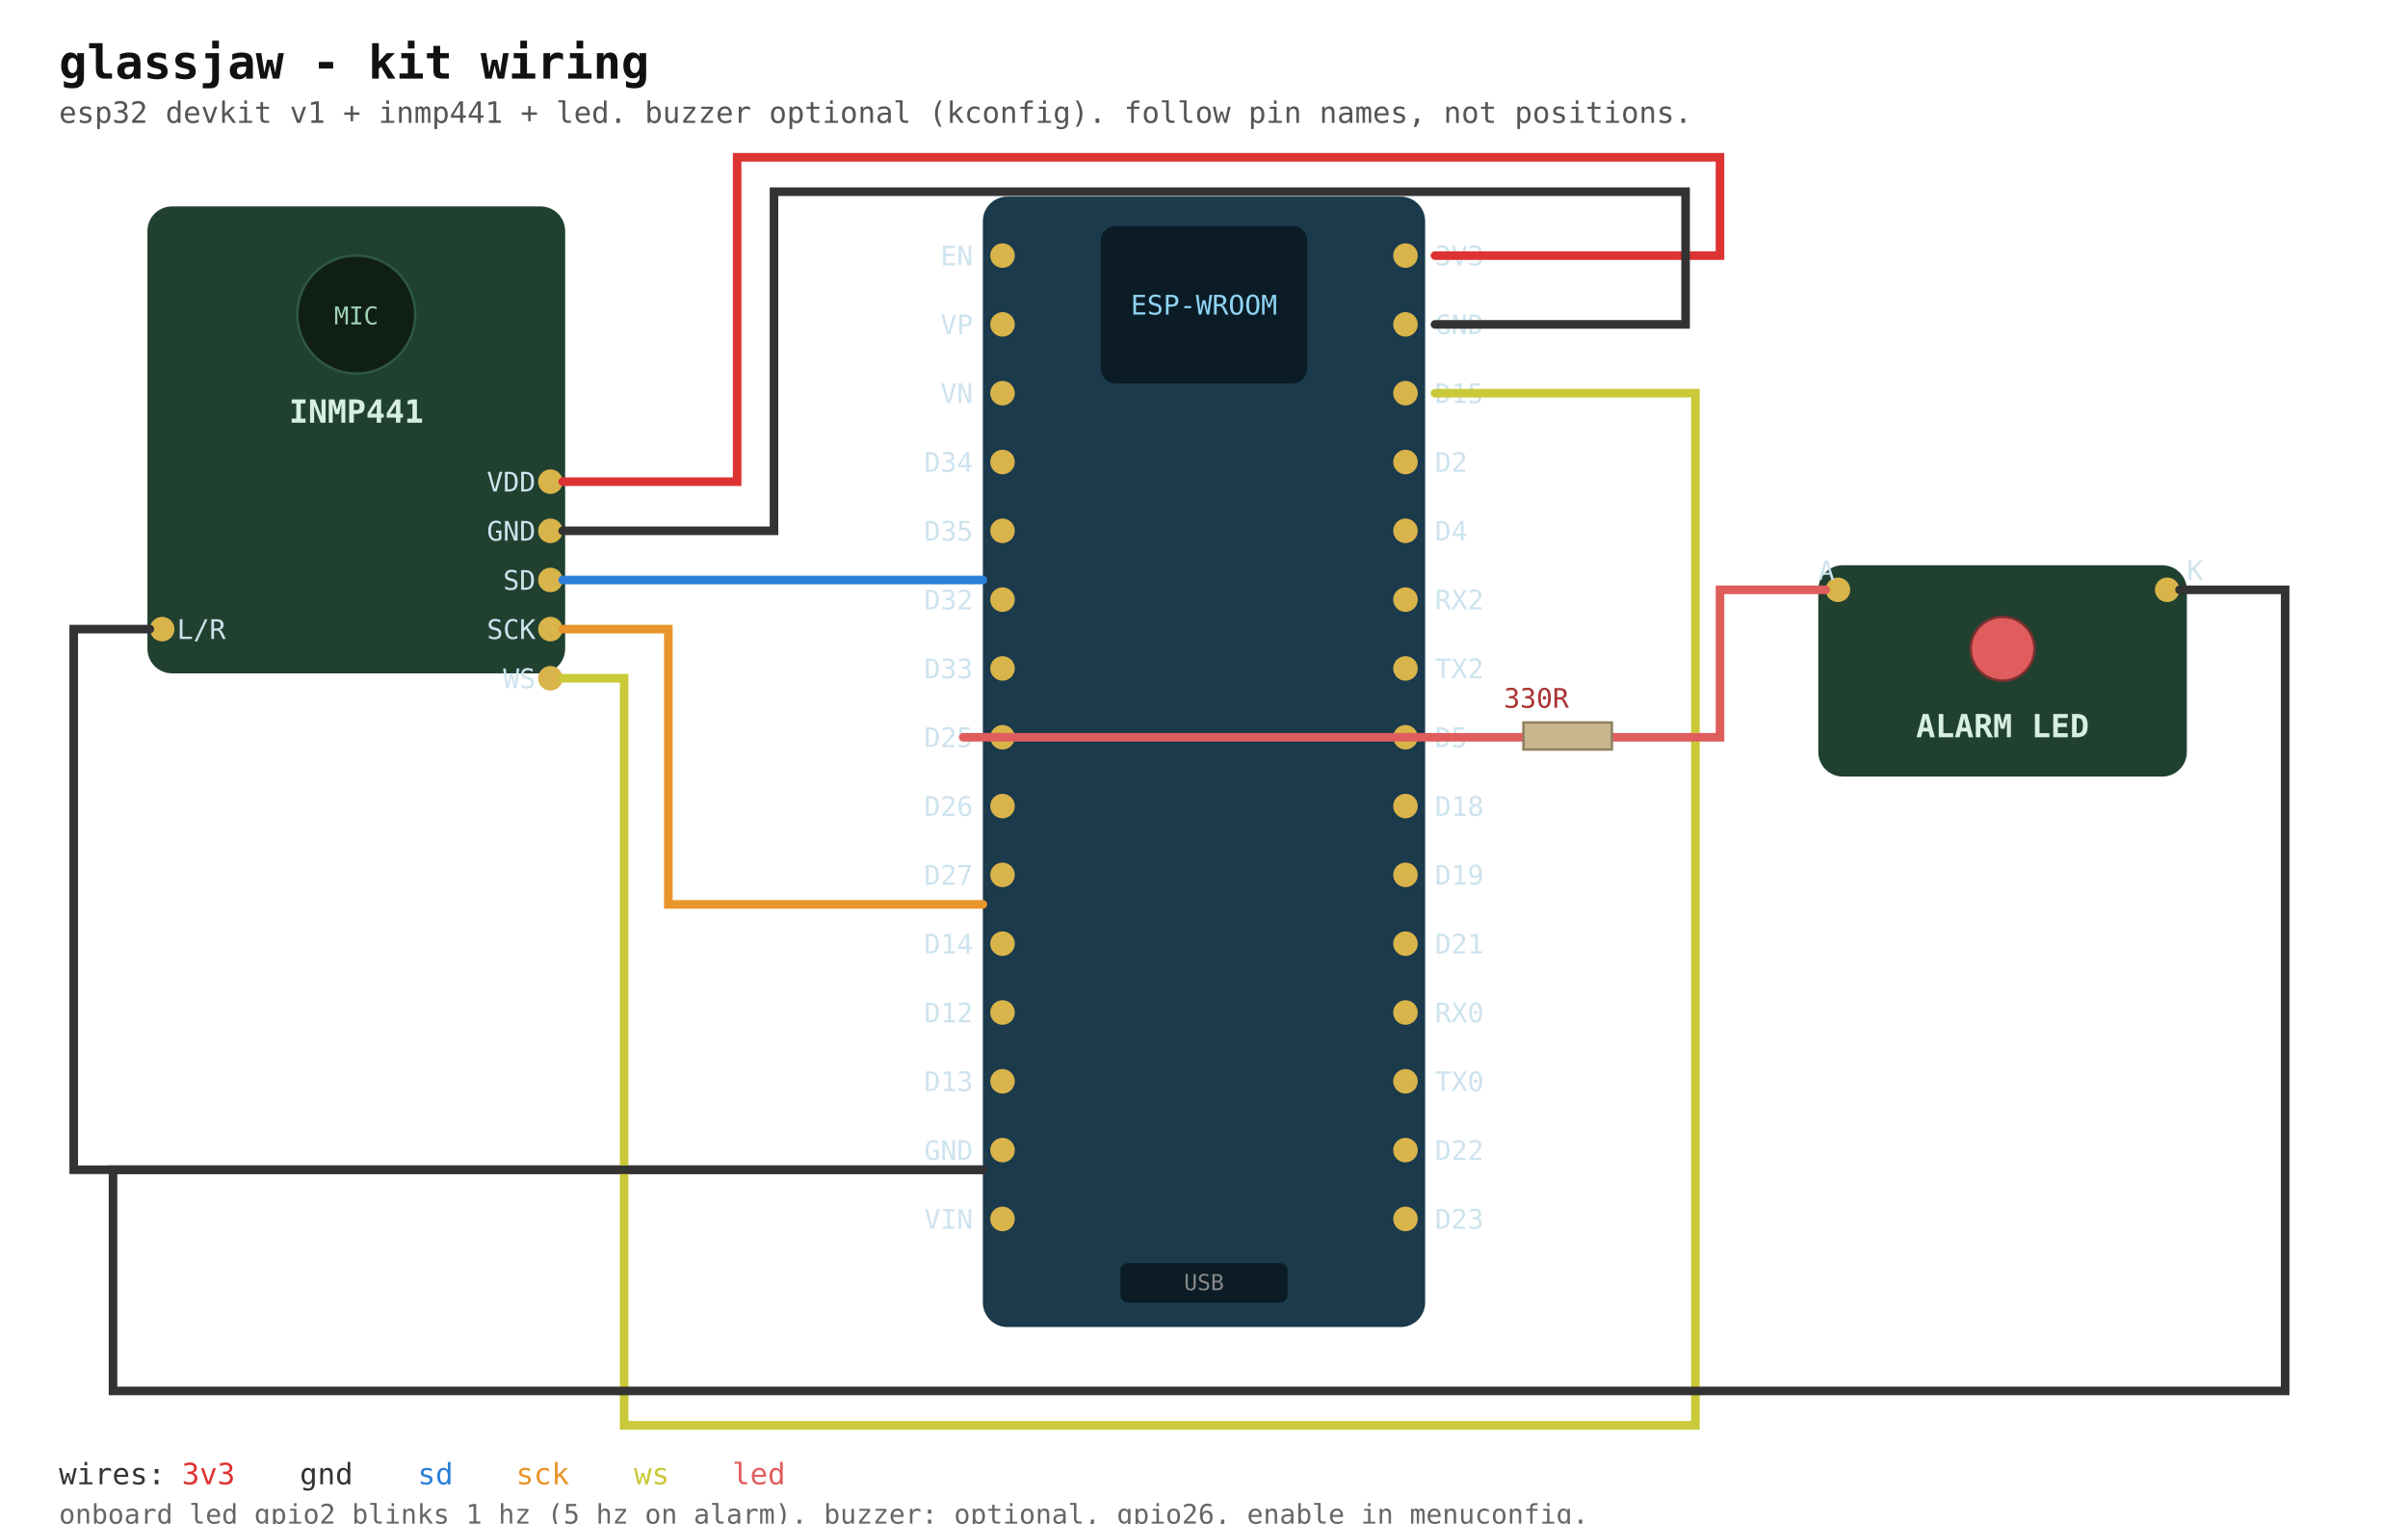
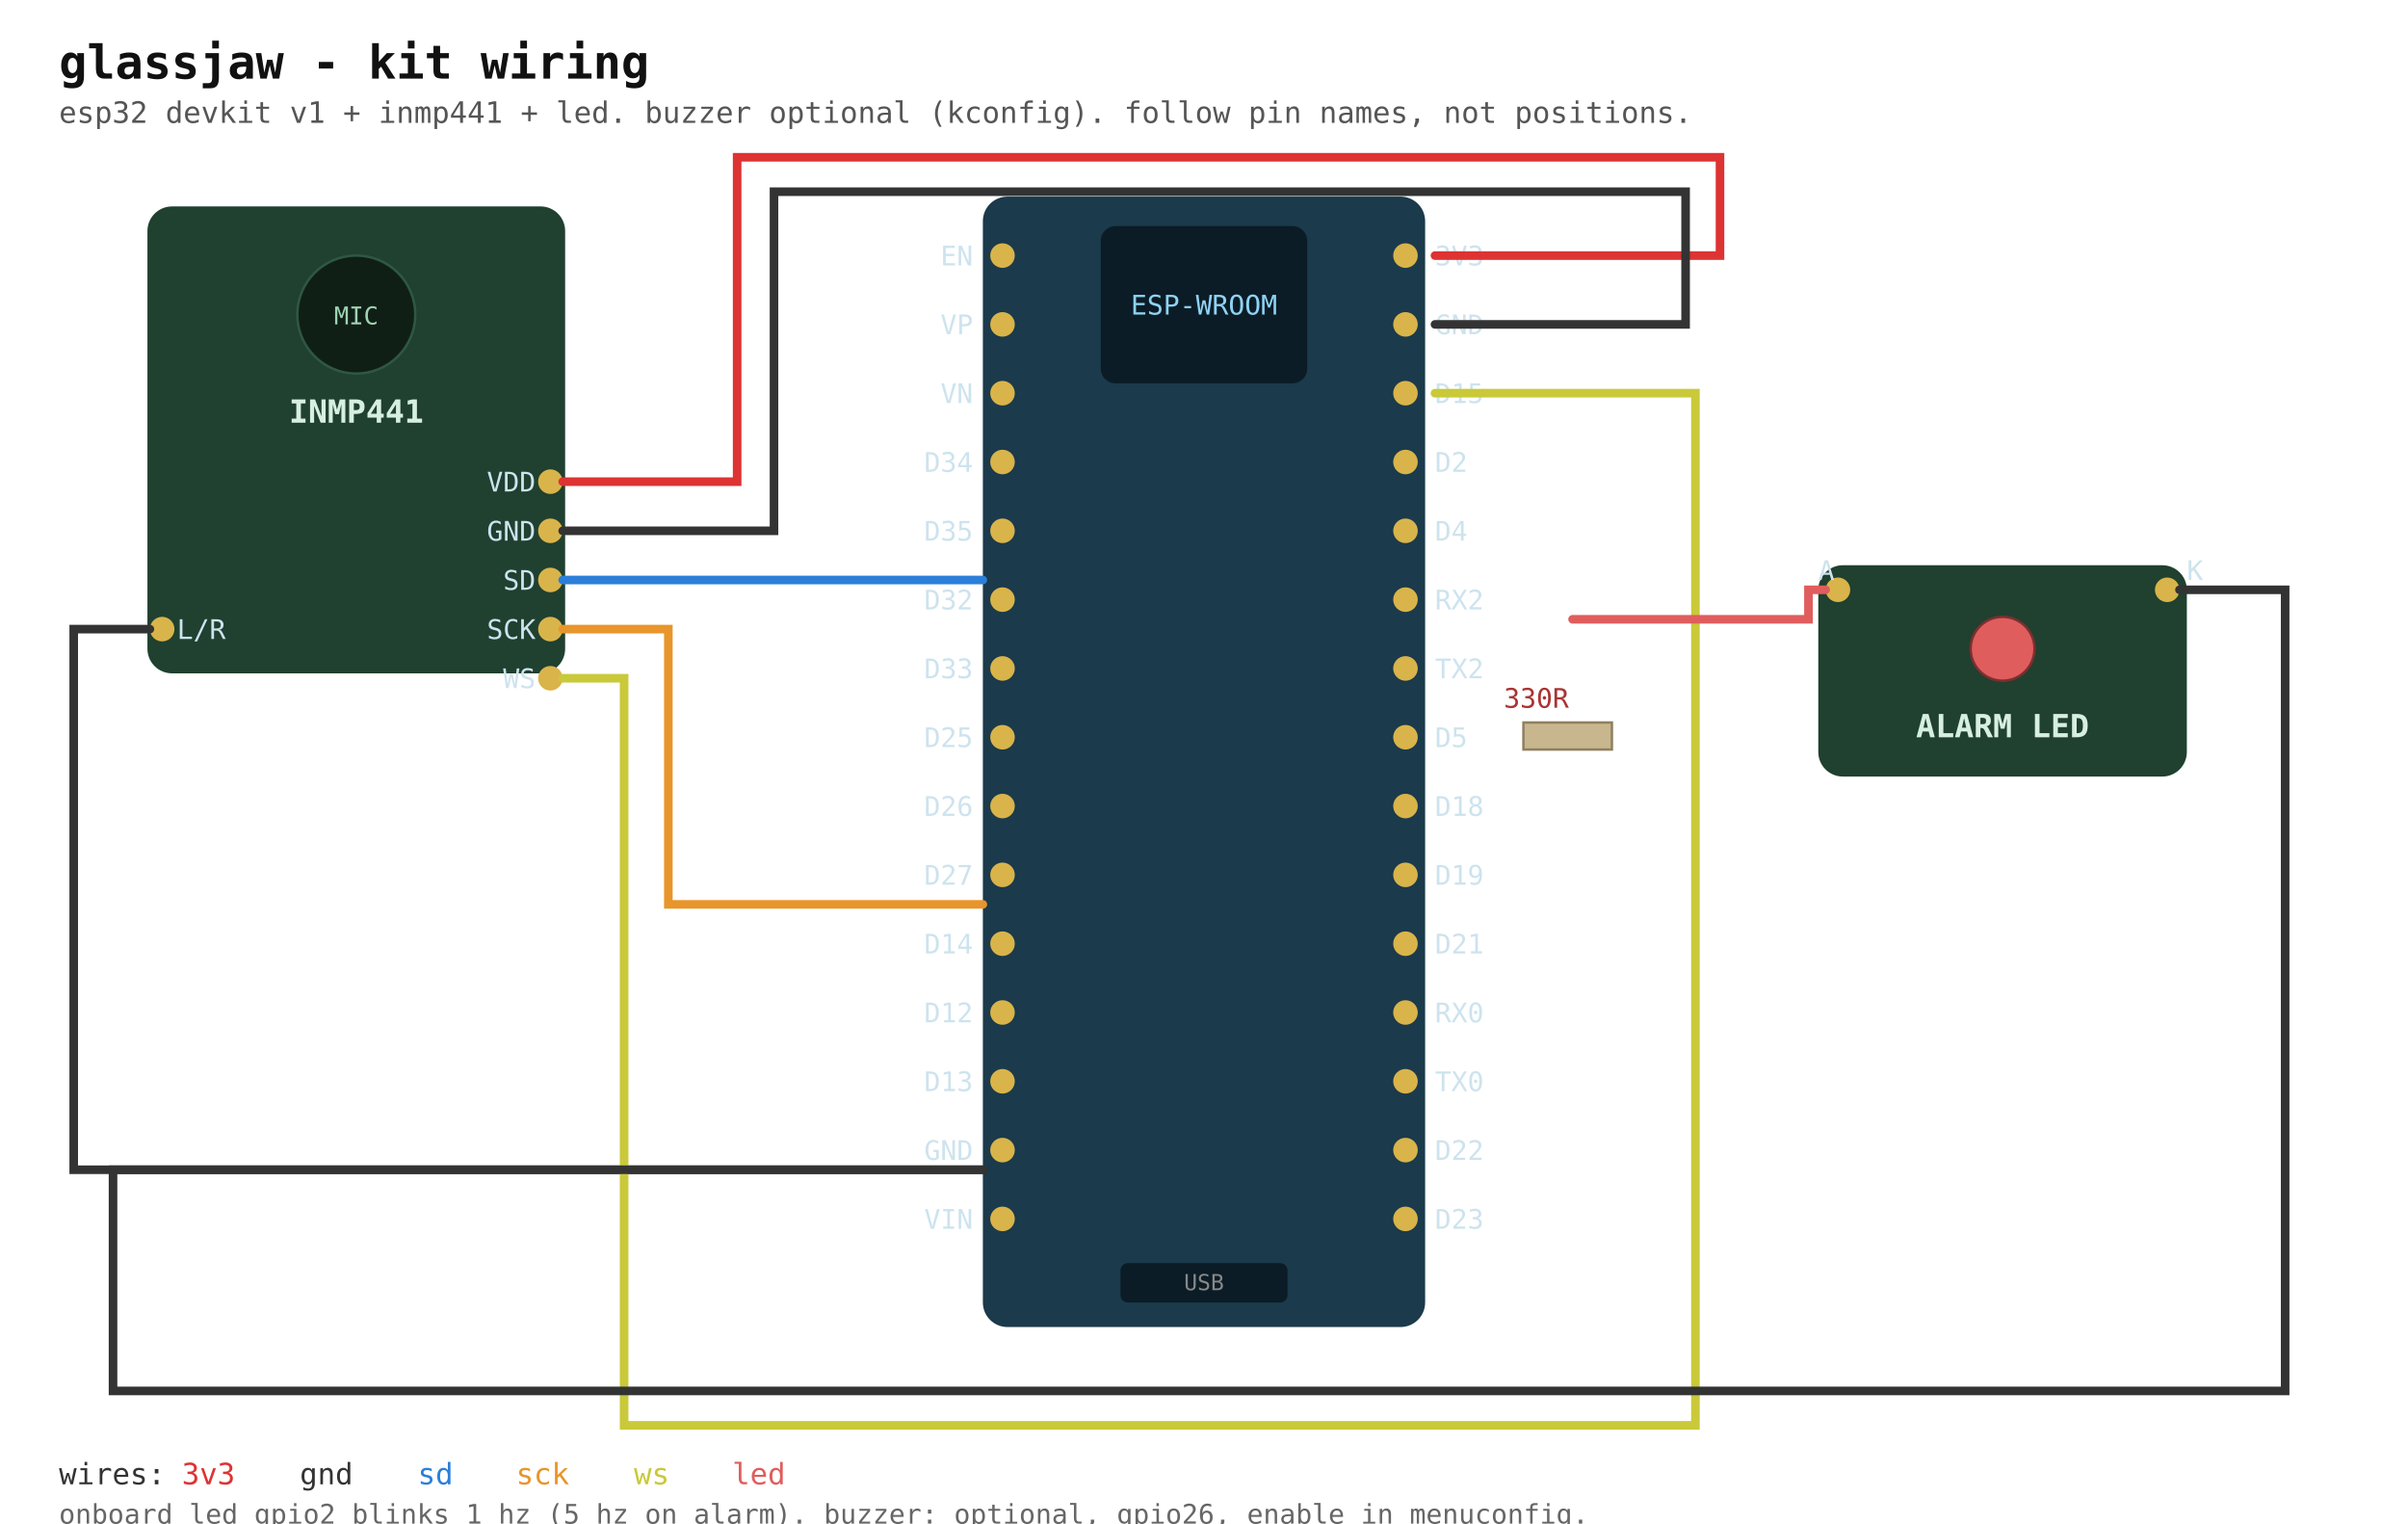
<svg xmlns="http://www.w3.org/2000/svg" viewBox="0 0 980 620" font-family="ui-monospace,Menlo,monospace">
  <defs>
    <marker id="a" markerWidth="8" markerHeight="8" refX="7" refY="4" orient="auto">
      <path d="M0,0 L8,4 L0,8 z" fill="#4a7fa5" />
    </marker>
    <marker id="g" markerWidth="8" markerHeight="8" refX="7" refY="4" orient="auto">
      <path d="M0,0 L8,4 L0,8 z" fill="#c9a227" />
    </marker>
  </defs>
  <text x="24" y="32" font-size="19" fill="#111" font-weight="bold">glassjaw - kit wiring</text>
  <text x="24" y="50" font-size="12" fill="#555">esp32 devkit v1 + inmp441 + led. buzzer optional (kconfig). follow pin names, not positions.</text>
  <rect x="400" y="80" width="180" height="460" rx="10" fill="#1b3a4b" />
  <rect x="448" y="92" width="84" height="64" rx="6" fill="#0b1c26" />
  <text x="490" y="128" text-anchor="middle" fill="#8fd3f4" font-size="11">ESP-WROOM</text>
  <rect x="456" y="514" width="68" height="16" rx="3" fill="#0b1c26" />
  <text x="490" y="525" text-anchor="middle" fill="#888" font-size="9">USB</text>
  <circle cx="408" cy="104" r="5" fill="#d9b44a" />
  <text x="396" y="108" text-anchor="end" fill="#cde3ee" font-size="11">EN</text>
  <circle cx="408" cy="132" r="5" fill="#d9b44a" />
  <text x="396" y="136" text-anchor="end" fill="#cde3ee" font-size="11">VP</text>
  <circle cx="408" cy="160" r="5" fill="#d9b44a" />
  <text x="396" y="164" text-anchor="end" fill="#cde3ee" font-size="11">VN</text>
  <circle cx="408" cy="188" r="5" fill="#d9b44a" />
  <text x="396" y="192" text-anchor="end" fill="#cde3ee" font-size="11">D34</text>
  <circle cx="408" cy="216" r="5" fill="#d9b44a" />
  <text x="396" y="220" text-anchor="end" fill="#cde3ee" font-size="11">D35</text>
  <circle cx="408" cy="244" r="5" fill="#d9b44a" />
  <text x="396" y="248" text-anchor="end" fill="#cde3ee" font-size="11">D32</text>
  <circle cx="408" cy="272" r="5" fill="#d9b44a" />
  <text x="396" y="276" text-anchor="end" fill="#cde3ee" font-size="11">D33</text>
  <circle cx="408" cy="300" r="5" fill="#d9b44a" />
  <text x="396" y="304" text-anchor="end" fill="#cde3ee" font-size="11">D25</text>
  <circle cx="408" cy="328" r="5" fill="#d9b44a" />
  <text x="396" y="332" text-anchor="end" fill="#cde3ee" font-size="11">D26</text>
  <circle cx="408" cy="356" r="5" fill="#d9b44a" />
  <text x="396" y="360" text-anchor="end" fill="#cde3ee" font-size="11">D27</text>
  <circle cx="408" cy="384" r="5" fill="#d9b44a" />
  <text x="396" y="388" text-anchor="end" fill="#cde3ee" font-size="11">D14</text>
  <circle cx="408" cy="412" r="5" fill="#d9b44a" />
  <text x="396" y="416" text-anchor="end" fill="#cde3ee" font-size="11">D12</text>
  <circle cx="408" cy="440" r="5" fill="#d9b44a" />
  <text x="396" y="444" text-anchor="end" fill="#cde3ee" font-size="11">D13</text>
  <circle cx="408" cy="468" r="5" fill="#d9b44a" />
  <text x="396" y="472" text-anchor="end" fill="#cde3ee" font-size="11">GND</text>
  <circle cx="408" cy="496" r="5" fill="#d9b44a" />
  <text x="396" y="500" text-anchor="end" fill="#cde3ee" font-size="11">VIN</text>
  <circle cx="572" cy="104" r="5" fill="#d9b44a" />
  <text x="584" y="108" text-anchor="start" fill="#cde3ee" font-size="11">3V3</text>
  <circle cx="572" cy="132" r="5" fill="#d9b44a" />
  <text x="584" y="136" text-anchor="start" fill="#cde3ee" font-size="11">GND</text>
  <circle cx="572" cy="160" r="5" fill="#d9b44a" />
  <text x="584" y="164" text-anchor="start" fill="#cde3ee" font-size="11">D15</text>
  <circle cx="572" cy="188" r="5" fill="#d9b44a" />
  <text x="584" y="192" text-anchor="start" fill="#cde3ee" font-size="11">D2</text>
  <circle cx="572" cy="216" r="5" fill="#d9b44a" />
  <text x="584" y="220" text-anchor="start" fill="#cde3ee" font-size="11">D4</text>
  <circle cx="572" cy="244" r="5" fill="#d9b44a" />
  <text x="584" y="248" text-anchor="start" fill="#cde3ee" font-size="11">RX2</text>
  <circle cx="572" cy="272" r="5" fill="#d9b44a" />
  <text x="584" y="276" text-anchor="start" fill="#cde3ee" font-size="11">TX2</text>
  <circle cx="572" cy="300" r="5" fill="#d9b44a" />
  <text x="584" y="304" text-anchor="start" fill="#cde3ee" font-size="11">D5</text>
  <circle cx="572" cy="328" r="5" fill="#d9b44a" />
  <text x="584" y="332" text-anchor="start" fill="#cde3ee" font-size="11">D18</text>
  <circle cx="572" cy="356" r="5" fill="#d9b44a" />
  <text x="584" y="360" text-anchor="start" fill="#cde3ee" font-size="11">D19</text>
  <circle cx="572" cy="384" r="5" fill="#d9b44a" />
  <text x="584" y="388" text-anchor="start" fill="#cde3ee" font-size="11">D21</text>
  <circle cx="572" cy="412" r="5" fill="#d9b44a" />
  <text x="584" y="416" text-anchor="start" fill="#cde3ee" font-size="11">RX0</text>
  <circle cx="572" cy="440" r="5" fill="#d9b44a" />
  <text x="584" y="444" text-anchor="start" fill="#cde3ee" font-size="11">TX0</text>
  <circle cx="572" cy="468" r="5" fill="#d9b44a" />
  <text x="584" y="472" text-anchor="start" fill="#cde3ee" font-size="11">D22</text>
  <circle cx="572" cy="496" r="5" fill="#d9b44a" />
  <text x="584" y="500" text-anchor="start" fill="#cde3ee" font-size="11">D23</text>
  <rect x="60" y="84" width="170" height="190" rx="10" fill="#204030" />
  <circle cx="145" cy="128" r="24" fill="#101f16" stroke="#2e5842" />
  <text x="145" y="132" text-anchor="middle" fill="#9fd3b4" font-size="10">MIC</text>
  <text x="145" y="172" text-anchor="middle" fill="#d7efe0" font-size="13" font-weight="bold">INMP441</text>
  <circle cx="224" cy="196" r="5" fill="#d9b44a" />
  <text x="218" y="200" text-anchor="end" fill="#cde3ee" font-size="11">VDD</text>
  <circle cx="224" cy="216" r="5" fill="#d9b44a" />
  <text x="218" y="220" text-anchor="end" fill="#cde3ee" font-size="11">GND</text>
  <circle cx="224" cy="236" r="5" fill="#d9b44a" />
  <text x="218" y="240" text-anchor="end" fill="#cde3ee" font-size="11">SD</text>
  <circle cx="224" cy="256" r="5" fill="#d9b44a" />
  <text x="218" y="260" text-anchor="end" fill="#cde3ee" font-size="11">SCK</text>
  <circle cx="224" cy="276" r="5" fill="#d9b44a" />
  <text x="218" y="280" text-anchor="end" fill="#cde3ee" font-size="11">WS</text>
  <circle cx="66" cy="256" r="5" fill="#d9b44a" />
  <text x="72" y="260" text-anchor="start" fill="#cde3ee" font-size="11">L/R</text>
  <rect x="740" y="230" width="150" height="86" rx="10" fill="#204030" />
  <circle cx="815" cy="264" r="13" fill="#e05d5d" stroke="#7c2f2f" />
  <text x="815" y="300" text-anchor="middle" fill="#d7efe0" font-size="13" font-weight="bold">ALARM LED</text>
  <circle cx="748" cy="240" r="5" fill="#d9b44a" />
  <text x="740" y="236" text-anchor="start" fill="#cde3ee" font-size="11">A</text>
  <circle cx="882" cy="240" r="5" fill="#d9b44a" />
  <text x="890" y="236" text-anchor="start" fill="#cde3ee" font-size="11">K</text>
  <path d="M 229 196 H 300 V 64 H 700 V 104 H 584" stroke="#d33" stroke-width="3.5" fill="none" stroke-linecap="round" />
  <path d="M 229 216 H 315 V 78 H 686 V 132 H 584" stroke="#333" stroke-width="3.5" fill="none" stroke-linecap="round" />
  <path d="M 61 256 H 30 V 476 H 400" stroke="#333" stroke-width="3.5" fill="none" stroke-linecap="round" />
  <path d="M 229 236 H 290 V 236 H 400" stroke="#2b7fd9" stroke-width="3.5" fill="none" stroke-linecap="round" />
  <path d="M 229 256 H 272 V 368 H 400" stroke="#e8952b" stroke-width="3.5" fill="none" stroke-linecap="round" />
  <path d="M 229 276 H 254 V 580 H 690 V 160 H 584" stroke="#c9c93a" stroke-width="3.5" fill="none" stroke-linecap="round" />
-   <path d="M 743 240 H 700 V 300 H 392" stroke="#e05d5d" stroke-width="3.5" fill="none" stroke-linecap="round" />
+   <path d="M 743 240 H 736 V 252 H 640" stroke="#e05d5d" stroke-width="3.5" fill="none" stroke-linecap="round" />
  <rect x="620" y="294" width="36" height="11" fill="#c8b78e" stroke="#8f8060" />
  <text x="612" y="288" fill="#a33" font-size="11">330R</text>
  <path d="M 887 240 H 930 V 566 H 46 V 476 H 400" stroke="#333" stroke-width="3.5" fill="none" stroke-linecap="round" />
  <text x="24" y="604" font-size="12" fill="#333">wires:</text>
  <text x="74" y="604" font-size="12" fill="#d33">3v3</text>
  <text x="122" y="604" font-size="12" fill="#333">gnd</text>
  <text x="170" y="604" font-size="12" fill="#2b7fd9">sd</text>
  <text x="210" y="604" font-size="12" fill="#e8952b">sck</text>
  <text x="258" y="604" font-size="12" fill="#c9c93a">ws</text>
  <text x="298" y="604" font-size="12" fill="#e05d5d">led</text>
  <text x="24" y="620" font-size="11" fill="#666">onboard led gpio2 blinks 1 hz (5 hz on alarm). buzzer: optional, gpio26, enable in menuconfig.</text>
</svg>
